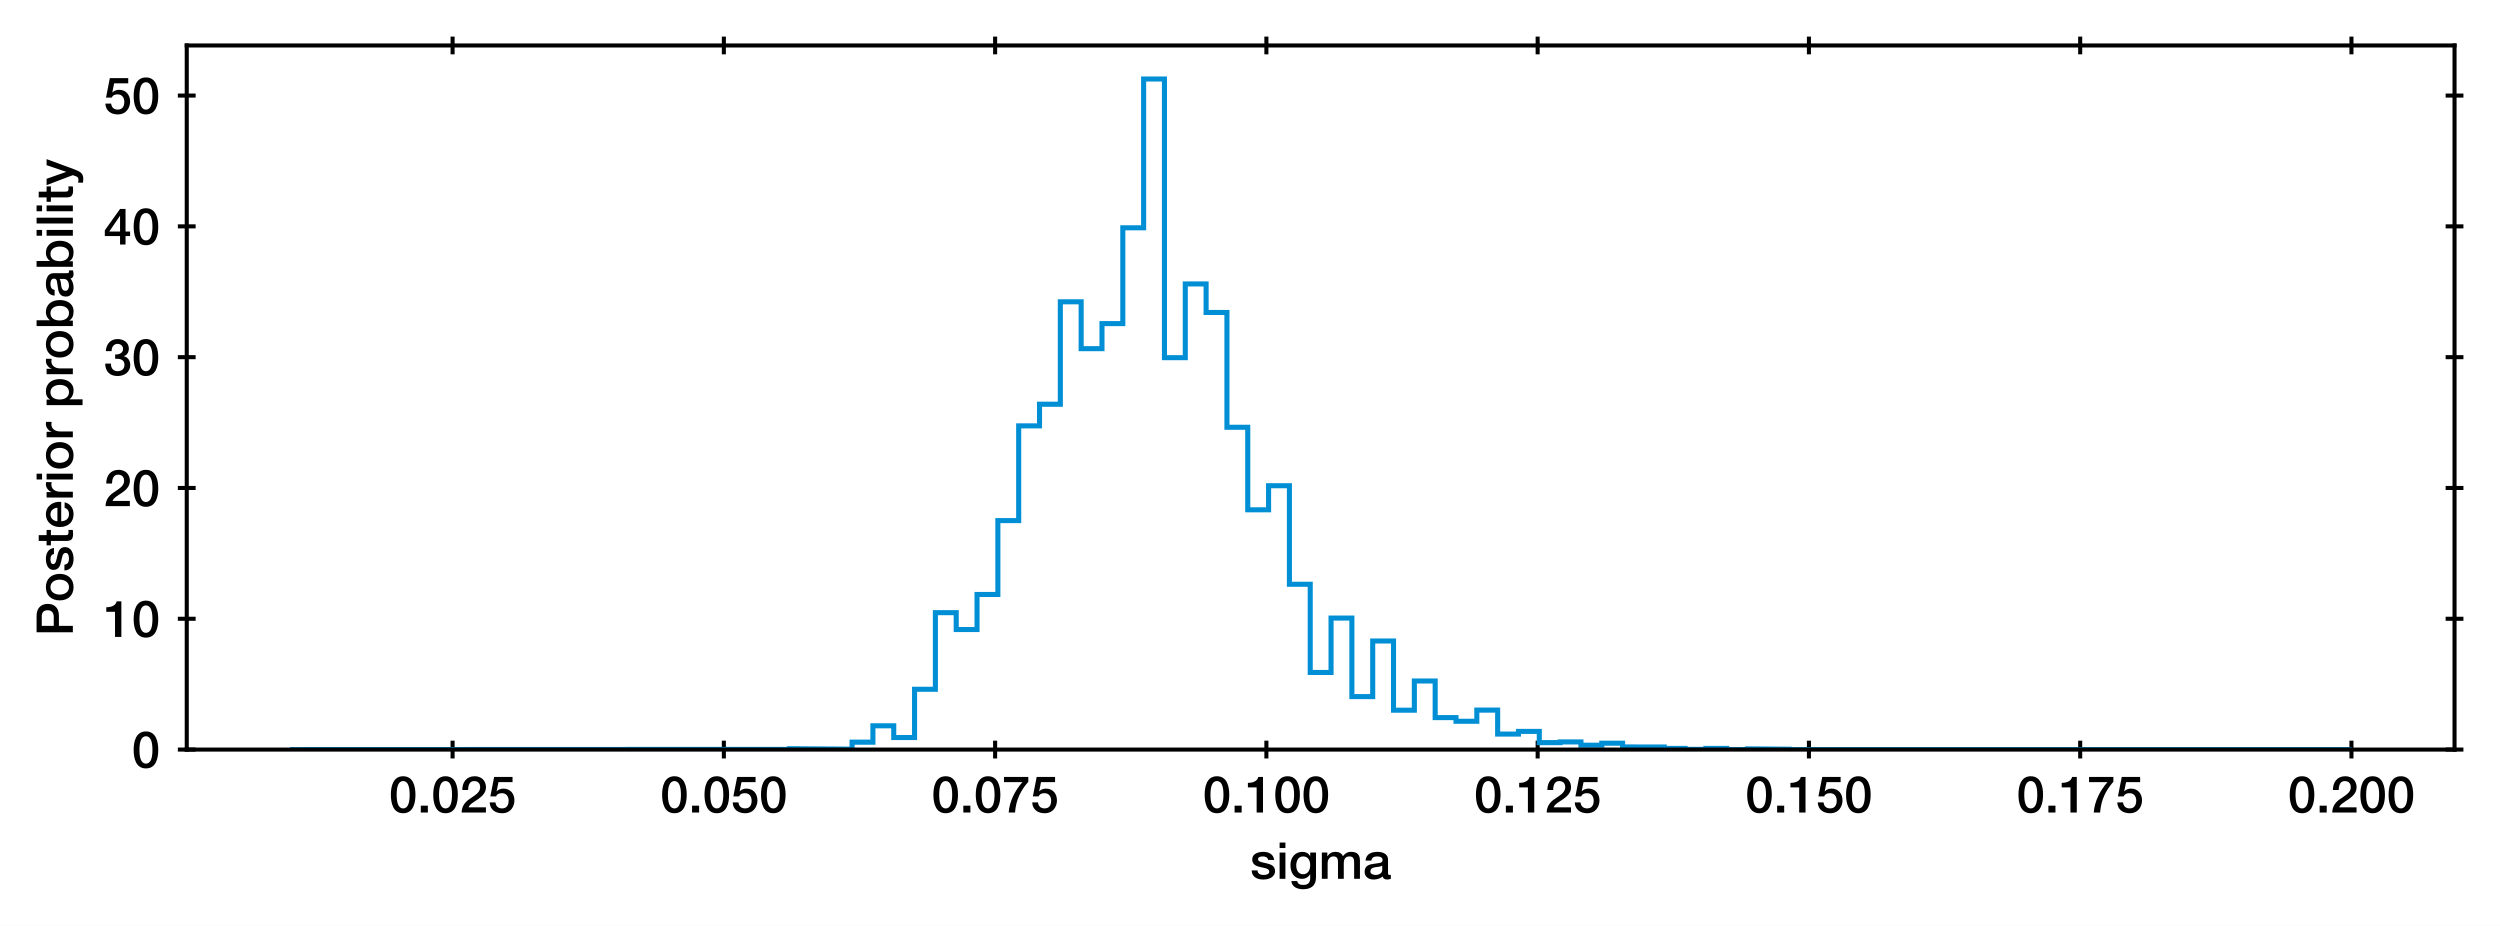
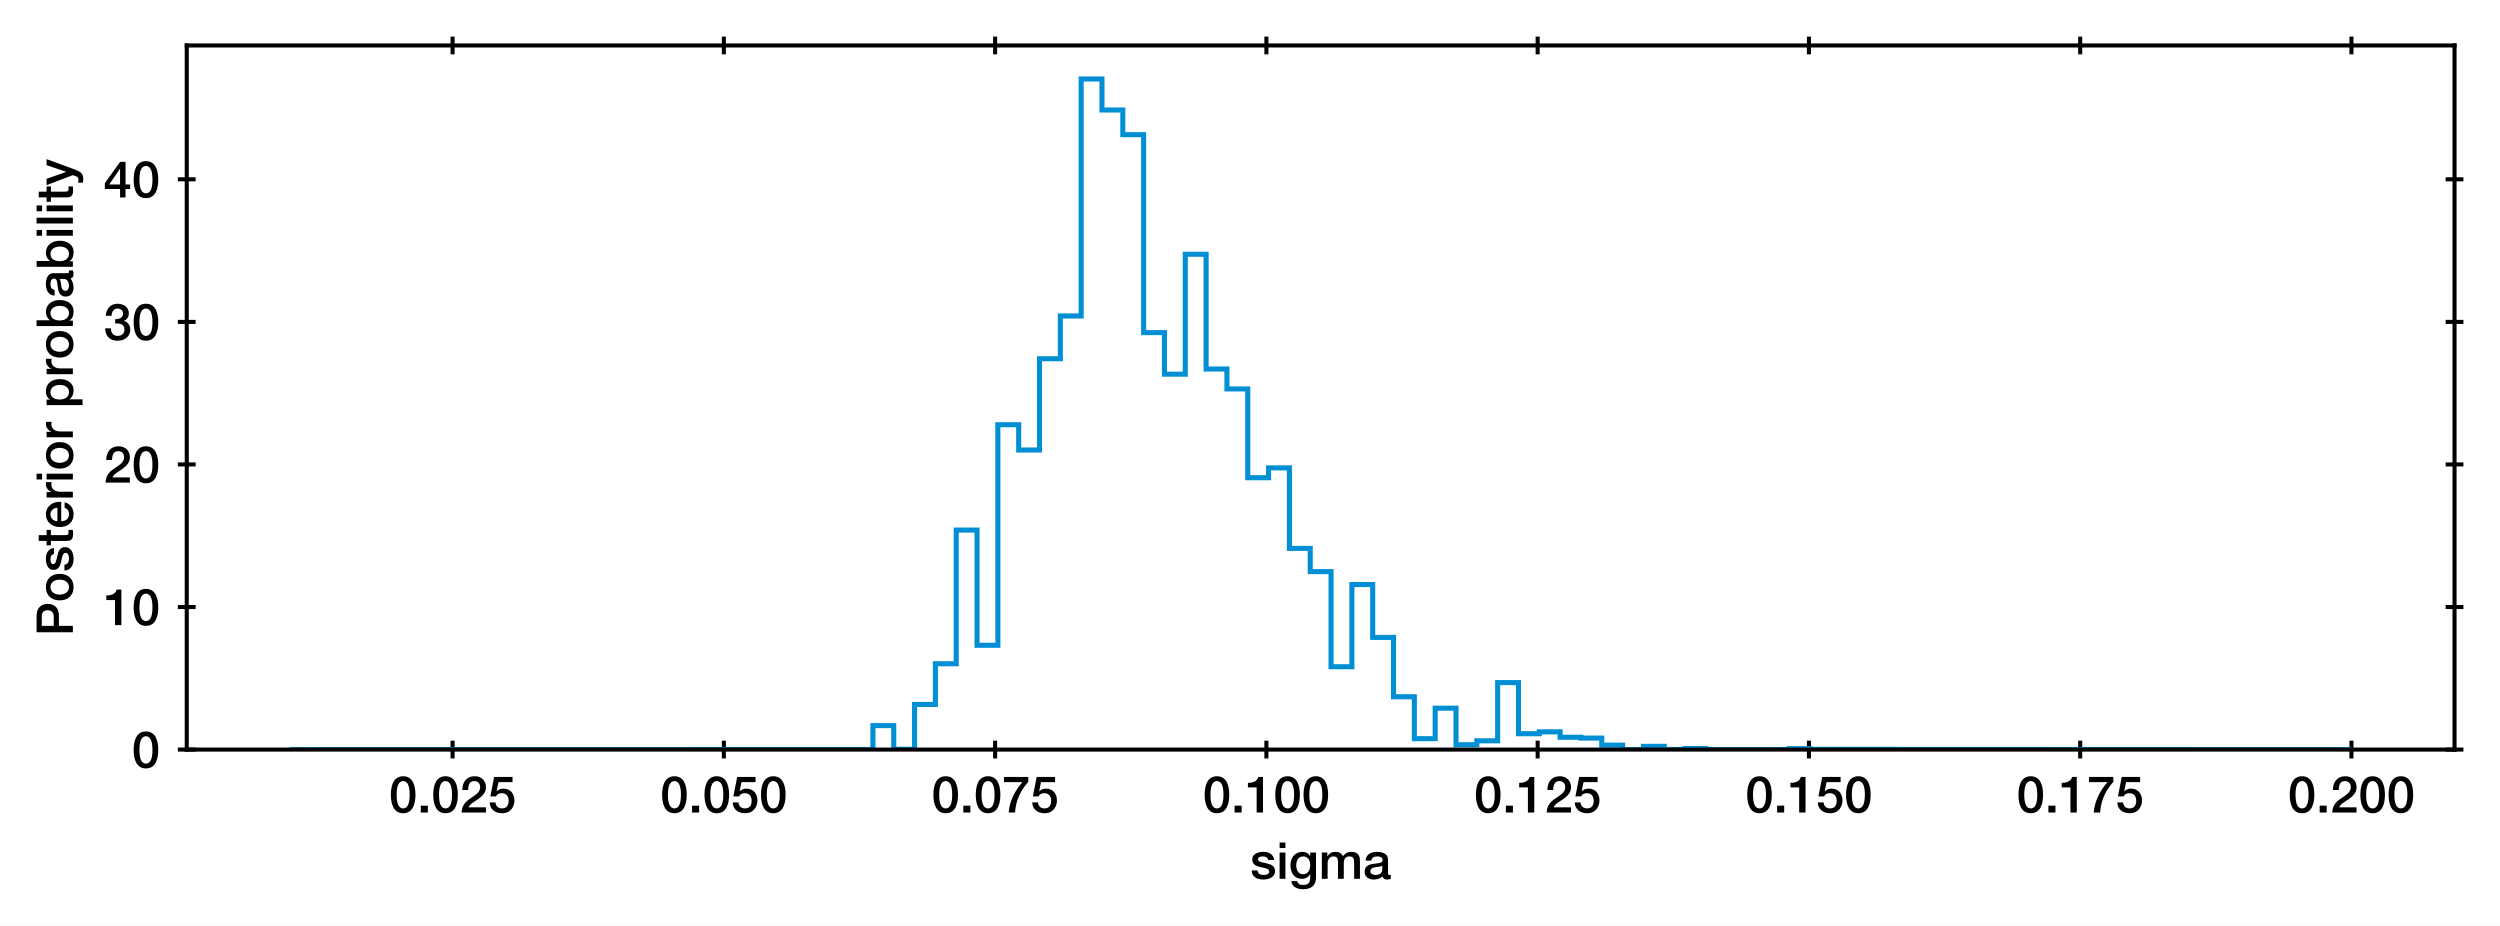
<svg xmlns="http://www.w3.org/2000/svg" xmlns:xlink="http://www.w3.org/1999/xlink" width="492.109pt" height="182.241pt" viewBox="0 0 492.109 182.241" version="1.1">
  <defs>
    <style type="text/css">*{stroke-linejoin: round; stroke-linecap: butt}</style>
  </defs>
  <g id="figure_1">
    <g id="patch_1">
      <path d="M 0 182.241  L 492.109 182.241  L 492.109 0  L 0 0  z " style="fill: #ffffff" />
    </g>
    <g id="axes_1">
      <g id="patch_2">
        <path d="M 36.759 147.55  L 483.159 147.55  L 483.159 8.95  L 36.759 8.95  z " style="fill: #ffffff" />
      </g>
      <g id="matplotlib.axis_1">
        <g id="xtick_1">
          <g id="line2d_1">
            <defs>
-               <path id="m3c7dd4fd30" d="M 0 1.75  L 0 -1.75  " style="stroke: #000000; stroke-width: 0.8" />
+               <path id="m04682a572b" d="M 0 1.75  L 0 -1.75  " style="stroke: #000000; stroke-width: 0.8" />
            </defs>
            <g>
-               <use xlink:href="#m3c7dd4fd30" x="89.089" y="147.55" style="stroke: #000000; stroke-width: 0.8" />
+               <use xlink:href="#m04682a572b" x="89.089" y="147.55" style="stroke: #000000; stroke-width: 0.8" />
            </g>
          </g>
          <g id="line2d_2">
            <g>
-               <use xlink:href="#m3c7dd4fd30" x="89.089" y="8.95" style="stroke: #000000; stroke-width: 0.8" />
+               <use xlink:href="#m04682a572b" x="89.089" y="8.95" style="stroke: #000000; stroke-width: 0.8" />
            </g>
          </g>
          <g id="text_1">
            <g transform="translate(76.57997 159.9406)scale(0.1 -0.1)">
              <defs>
                <path id="HelveticaNeue-Medium-30" d="M 1779 518  C 1139 518 960 1306 960 2240  C 960 3174 1139 3962 1779 3962  C 2419 3962 2598 3174 2598 2240  C 2598 1306 2419 518 1779 518  z M 1779 4570  C 493 4570 230 3258 230 2240  C 230 1222 493 -90 1779 -90  C 3066 -90 3328 1222 3328 2240  C 3328 3258 3066 4570 1779 4570  z " transform="scale(0.015625)" />
                <path id="HelveticaNeue-Medium-2e" d="M 442 0  L 1331 0  L 1331 864  L 442 864  L 442 0  z " transform="scale(0.015625)" />
                <path id="HelveticaNeue-Medium-32" d="M 3309 653  L 1126 653  C 1254 1050 1798 1325 2317 1683  C 2829 2042 3315 2483 3315 3194  C 3315 3770 2970 4570 1875 4570  C 877 4570 333 3834 333 2842  L 1062 2842  C 1082 3469 1254 3962 1830 3962  C 2458 3962 2592 3488 2586 3168  C 2573 2470 1818 2118 1235 1696  C 634 1293 256 736 250 0  L 3309 0  L 3309 653  z " transform="scale(0.015625)" />
                <path id="HelveticaNeue-Medium-35" d="M 307 2029  L 1037 2029  C 1152 2342 1453 2438 1760 2438  C 2349 2438 2611 1997 2611 1504  C 2611 960 2400 518 1779 518  C 1306 518 998 794 954 1274  L 224 1274  C 256 378 928 -90 1792 -90  C 2893 -90 3341 800 3341 1517  C 3341 2374 2829 3014 1939 3014  C 1638 3014 1312 2893 1114 2675  L 1101 2688  L 1331 3827  L 3104 3827  L 3104 4480  L 787 4480  L 307 2029  z " transform="scale(0.015625)" />
              </defs>
              <use xlink:href="#HelveticaNeue-Medium-30" />
              <use xlink:href="#HelveticaNeue-Medium-2e" x="55.6" />
              <use xlink:href="#HelveticaNeue-Medium-30" x="83.4" />
              <use xlink:href="#HelveticaNeue-Medium-32" x="139" />
              <use xlink:href="#HelveticaNeue-Medium-35" x="194.6" />
            </g>
          </g>
        </g>
        <g id="xtick_2">
          <g id="line2d_3">
            <g>
-               <use xlink:href="#m3c7dd4fd30" x="142.486" y="147.55" style="stroke: #000000; stroke-width: 0.8" />
+               <use xlink:href="#m04682a572b" x="142.486" y="147.55" style="stroke: #000000; stroke-width: 0.8" />
            </g>
          </g>
          <g id="line2d_4">
            <g>
-               <use xlink:href="#m3c7dd4fd30" x="142.486" y="8.95" style="stroke: #000000; stroke-width: 0.8" />
+               <use xlink:href="#m04682a572b" x="142.486" y="8.95" style="stroke: #000000; stroke-width: 0.8" />
            </g>
          </g>
          <g id="text_2">
            <g transform="translate(129.9771 159.9406)scale(0.1 -0.1)">
              <use xlink:href="#HelveticaNeue-Medium-30" />
              <use xlink:href="#HelveticaNeue-Medium-2e" x="55.6" />
              <use xlink:href="#HelveticaNeue-Medium-30" x="83.4" />
              <use xlink:href="#HelveticaNeue-Medium-35" x="139" />
              <use xlink:href="#HelveticaNeue-Medium-30" x="194.6" />
            </g>
          </g>
        </g>
        <g id="xtick_3">
          <g id="line2d_5">
            <g>
-               <use xlink:href="#m3c7dd4fd30" x="195.883" y="147.55" style="stroke: #000000; stroke-width: 0.8" />
+               <use xlink:href="#m04682a572b" x="195.883" y="147.55" style="stroke: #000000; stroke-width: 0.8" />
            </g>
          </g>
          <g id="line2d_6">
            <g>
-               <use xlink:href="#m3c7dd4fd30" x="195.883" y="8.95" style="stroke: #000000; stroke-width: 0.8" />
+               <use xlink:href="#m04682a572b" x="195.883" y="8.95" style="stroke: #000000; stroke-width: 0.8" />
            </g>
          </g>
          <g id="text_3">
            <g transform="translate(183.3742 159.9406)scale(0.1 -0.1)">
              <defs>
                <path id="HelveticaNeue-Medium-37" d="M 224 3827  L 2547 3827  C 1626 2790 915 1414 819 0  L 1619 0  C 1734 1619 2355 2816 3290 3872  L 3290 4480  L 224 4480  L 224 3827  z " transform="scale(0.015625)" />
              </defs>
              <use xlink:href="#HelveticaNeue-Medium-30" />
              <use xlink:href="#HelveticaNeue-Medium-2e" x="55.6" />
              <use xlink:href="#HelveticaNeue-Medium-30" x="83.4" />
              <use xlink:href="#HelveticaNeue-Medium-37" x="139" />
              <use xlink:href="#HelveticaNeue-Medium-35" x="194.6" />
            </g>
          </g>
        </g>
        <g id="xtick_4">
          <g id="line2d_7">
            <g>
-               <use xlink:href="#m3c7dd4fd30" x="249.28" y="147.55" style="stroke: #000000; stroke-width: 0.8" />
+               <use xlink:href="#m04682a572b" x="249.28" y="147.55" style="stroke: #000000; stroke-width: 0.8" />
            </g>
          </g>
          <g id="line2d_8">
            <g>
-               <use xlink:href="#m3c7dd4fd30" x="249.28" y="8.95" style="stroke: #000000; stroke-width: 0.8" />
+               <use xlink:href="#m04682a572b" x="249.28" y="8.95" style="stroke: #000000; stroke-width: 0.8" />
            </g>
          </g>
          <g id="text_4">
            <g transform="translate(236.7714 159.9406)scale(0.1 -0.1)">
              <defs>
                <path id="HelveticaNeue-Medium-31" d="M 339 3162  L 1440 3162  L 1440 0  L 2240 0  L 2240 4480  L 1645 4480  C 1536 3942 954 3731 339 3738  L 339 3162  z " transform="scale(0.015625)" />
              </defs>
              <use xlink:href="#HelveticaNeue-Medium-30" />
              <use xlink:href="#HelveticaNeue-Medium-2e" x="55.6" />
              <use xlink:href="#HelveticaNeue-Medium-31" x="83.4" />
              <use xlink:href="#HelveticaNeue-Medium-30" x="139" />
              <use xlink:href="#HelveticaNeue-Medium-30" x="194.6" />
            </g>
          </g>
        </g>
        <g id="xtick_5">
          <g id="line2d_9">
            <g>
-               <use xlink:href="#m3c7dd4fd30" x="302.677" y="147.55" style="stroke: #000000; stroke-width: 0.8" />
+               <use xlink:href="#m04682a572b" x="302.677" y="147.55" style="stroke: #000000; stroke-width: 0.8" />
            </g>
          </g>
          <g id="line2d_10">
            <g>
-               <use xlink:href="#m3c7dd4fd30" x="302.677" y="8.95" style="stroke: #000000; stroke-width: 0.8" />
+               <use xlink:href="#m04682a572b" x="302.677" y="8.95" style="stroke: #000000; stroke-width: 0.8" />
            </g>
          </g>
          <g id="text_5">
            <g transform="translate(290.1685 159.9406)scale(0.1 -0.1)">
              <use xlink:href="#HelveticaNeue-Medium-30" />
              <use xlink:href="#HelveticaNeue-Medium-2e" x="55.6" />
              <use xlink:href="#HelveticaNeue-Medium-31" x="83.4" />
              <use xlink:href="#HelveticaNeue-Medium-32" x="139" />
              <use xlink:href="#HelveticaNeue-Medium-35" x="194.6" />
            </g>
          </g>
        </g>
        <g id="xtick_6">
          <g id="line2d_11">
            <g>
-               <use xlink:href="#m3c7dd4fd30" x="356.074" y="147.55" style="stroke: #000000; stroke-width: 0.8" />
+               <use xlink:href="#m04682a572b" x="356.074" y="147.55" style="stroke: #000000; stroke-width: 0.8" />
            </g>
          </g>
          <g id="line2d_12">
            <g>
-               <use xlink:href="#m3c7dd4fd30" x="356.074" y="8.95" style="stroke: #000000; stroke-width: 0.8" />
+               <use xlink:href="#m04682a572b" x="356.074" y="8.95" style="stroke: #000000; stroke-width: 0.8" />
            </g>
          </g>
          <g id="text_6">
            <g transform="translate(343.5656 159.9406)scale(0.1 -0.1)">
              <use xlink:href="#HelveticaNeue-Medium-30" />
              <use xlink:href="#HelveticaNeue-Medium-2e" x="55.6" />
              <use xlink:href="#HelveticaNeue-Medium-31" x="83.4" />
              <use xlink:href="#HelveticaNeue-Medium-35" x="139" />
              <use xlink:href="#HelveticaNeue-Medium-30" x="194.6" />
            </g>
          </g>
        </g>
        <g id="xtick_7">
          <g id="line2d_13">
            <g>
-               <use xlink:href="#m3c7dd4fd30" x="409.471" y="147.55" style="stroke: #000000; stroke-width: 0.8" />
+               <use xlink:href="#m04682a572b" x="409.471" y="147.55" style="stroke: #000000; stroke-width: 0.8" />
            </g>
          </g>
          <g id="line2d_14">
            <g>
-               <use xlink:href="#m3c7dd4fd30" x="409.471" y="8.95" style="stroke: #000000; stroke-width: 0.8" />
+               <use xlink:href="#m04682a572b" x="409.471" y="8.95" style="stroke: #000000; stroke-width: 0.8" />
            </g>
          </g>
          <g id="text_7">
            <g transform="translate(396.9627 159.9406)scale(0.1 -0.1)">
              <use xlink:href="#HelveticaNeue-Medium-30" />
              <use xlink:href="#HelveticaNeue-Medium-2e" x="55.6" />
              <use xlink:href="#HelveticaNeue-Medium-31" x="83.4" />
              <use xlink:href="#HelveticaNeue-Medium-37" x="139" />
              <use xlink:href="#HelveticaNeue-Medium-35" x="194.6" />
            </g>
          </g>
        </g>
        <g id="xtick_8">
          <g id="line2d_15">
            <g>
-               <use xlink:href="#m3c7dd4fd30" x="462.868" y="147.55" style="stroke: #000000; stroke-width: 0.8" />
+               <use xlink:href="#m04682a572b" x="462.868" y="147.55" style="stroke: #000000; stroke-width: 0.8" />
            </g>
          </g>
          <g id="line2d_16">
            <g>
-               <use xlink:href="#m3c7dd4fd30" x="462.868" y="8.95" style="stroke: #000000; stroke-width: 0.8" />
+               <use xlink:href="#m04682a572b" x="462.868" y="8.95" style="stroke: #000000; stroke-width: 0.8" />
            </g>
          </g>
          <g id="text_8">
            <g transform="translate(450.3599 159.9406)scale(0.1 -0.1)">
              <use xlink:href="#HelveticaNeue-Medium-30" />
              <use xlink:href="#HelveticaNeue-Medium-2e" x="55.6" />
              <use xlink:href="#HelveticaNeue-Medium-32" x="83.4" />
              <use xlink:href="#HelveticaNeue-Medium-30" x="139" />
              <use xlink:href="#HelveticaNeue-Medium-30" x="194.6" />
            </g>
          </g>
        </g>
        <g id="text_9">
          <g transform="translate(246.0648 172.9906)scale(0.1 -0.1)">
            <defs>
              <path id="HelveticaNeue-Medium-73" d="M 205 1062  C 218 282 838 -90 1670 -90  C 2355 -90 3149 198 3149 986  C 3149 1638 2611 1830 2080 1952  C 1542 2074 1005 2125 1005 2483  C 1005 2771 1395 2822 1606 2822  C 1926 2822 2214 2726 2278 2381  L 3040 2381  C 2950 3117 2336 3398 1658 3398  C 1056 3398 275 3174 275 2451  C 275 1779 800 1587 1338 1472  C 1869 1350 2400 1306 2419 922  C 2438 544 1958 486 1683 486  C 1293 486 973 640 934 1062  L 205 1062  z " transform="scale(0.015625)" />
              <path id="HelveticaNeue-Medium-69" d="M 403 0  L 1133 0  L 1133 3309  L 403 3309  L 403 0  z M 403 3878  L 1133 3878  L 1133 4570  L 403 4570  L 403 3878  z " transform="scale(0.015625)" />
              <path id="HelveticaNeue-Medium-67" d="M 1824 576  C 1216 576 954 1126 954 1670  C 954 2221 1178 2822 1824 2822  C 2458 2822 2714 2298 2714 1728  C 2714 1165 2470 576 1824 576  z M 3443 3309  L 2714 3309  L 2714 2854  L 2701 2854  C 2515 3226 2138 3398 1722 3398  C 781 3398 224 2630 224 1741  C 224 794 659 0 1709 0  C 2118 0 2496 218 2701 582  L 2714 582  L 2714 77  C 2714 -467 2451 -768 1862 -768  C 1491 -768 1158 -698 1069 -282  L 339 -282  C 403 -1056 1152 -1312 1818 -1312  C 2861 -1312 3443 -819 3443 173  L 3443 3309  z " transform="scale(0.015625)" />
              <path id="HelveticaNeue-Medium-6d" d="M 384 0  L 1114 0  L 1114 1965  C 1114 2515 1459 2822 1837 2822  C 2278 2822 2419 2579 2419 2125  L 2419 0  L 3149 0  L 3149 1939  C 3149 2496 3360 2822 3853 2822  C 4422 2822 4454 2458 4454 1933  L 4454 0  L 5184 0  L 5184 2285  C 5184 3091 4774 3398 4077 3398  C 3597 3398 3283 3187 3040 2848  C 2893 3226 2515 3398 2112 3398  C 1587 3398 1312 3174 1094 2848  L 1075 2848  L 1075 3309  L 384 3309  L 384 0  z " transform="scale(0.015625)" />
              <path id="HelveticaNeue-Medium-61" d="M 2426 1114  C 2426 653 1926 486 1606 486  C 1350 486 934 582 934 909  C 934 1293 1216 1408 1530 1459  C 1850 1517 2202 1510 2426 1658  L 2426 1114  z M 3155 2438  C 3155 3136 2477 3398 1830 3398  C 1101 3398 378 3149 326 2298  L 1056 2298  C 1088 2656 1376 2822 1786 2822  C 2080 2822 2470 2752 2470 2374  C 2470 1946 2003 2003 1478 1907  C 864 1837 205 1702 205 877  C 205 230 742 -90 1338 -90  C 1728 -90 2195 32 2483 314  C 2541 13 2752 -90 3046 -90  C 3168 -90 3398 -45 3507 -6  L 3507 499  C 3430 486 3373 486 3328 486  C 3194 486 3155 557 3155 736  L 3155 2438  z " transform="scale(0.015625)" />
            </defs>
            <use xlink:href="#HelveticaNeue-Medium-73" />
            <use xlink:href="#HelveticaNeue-Medium-69" x="51.9" />
            <use xlink:href="#HelveticaNeue-Medium-67" x="76" />
            <use xlink:href="#HelveticaNeue-Medium-6d" x="135.3" />
            <use xlink:href="#HelveticaNeue-Medium-61" x="222.3" />
          </g>
        </g>
      </g>
      <g id="matplotlib.axis_2">
        <g id="ytick_1">
          <g id="line2d_17">
            <defs>
-               <path id="m267f9bf9d5" d="M 1.75 0  L -1.75 -0  " style="stroke: #000000; stroke-width: 0.8" />
+               <path id="m9159563d95" d="M 1.75 0  L -1.75 -0  " style="stroke: #000000; stroke-width: 0.8" />
            </defs>
            <g>
-               <use xlink:href="#m267f9bf9d5" x="36.759" y="147.55" style="stroke: #000000; stroke-width: 0.8" />
+               <use xlink:href="#m9159563d95" x="36.759" y="147.55" style="stroke: #000000; stroke-width: 0.8" />
            </g>
          </g>
          <g id="line2d_18">
            <g>
-               <use xlink:href="#m267f9bf9d5" x="483.159" y="147.55" style="stroke: #000000; stroke-width: 0.8" />
+               <use xlink:href="#m9159563d95" x="483.159" y="147.55" style="stroke: #000000; stroke-width: 0.8" />
            </g>
          </g>
          <g id="text_10">
            <g transform="translate(25.95 151.1203)scale(0.1 -0.1)">
              <use xlink:href="#HelveticaNeue-Medium-30" />
            </g>
          </g>
        </g>
        <g id="ytick_2">
          <g id="line2d_19">
            <g>
-               <use xlink:href="#m267f9bf9d5" x="36.759" y="121.803" style="stroke: #000000; stroke-width: 0.8" />
+               <use xlink:href="#m9159563d95" x="36.759" y="119.486" style="stroke: #000000; stroke-width: 0.8" />
            </g>
          </g>
          <g id="line2d_20">
            <g>
-               <use xlink:href="#m267f9bf9d5" x="483.159" y="121.803" style="stroke: #000000; stroke-width: 0.8" />
+               <use xlink:href="#m9159563d95" x="483.159" y="119.486" style="stroke: #000000; stroke-width: 0.8" />
            </g>
          </g>
          <g id="text_11">
-             <g transform="translate(20.39062 125.373)scale(0.1 -0.1)">
+             <g transform="translate(20.39062 123.0562)scale(0.1 -0.1)">
              <use xlink:href="#HelveticaNeue-Medium-31" />
              <use xlink:href="#HelveticaNeue-Medium-30" x="55.6" />
            </g>
          </g>
        </g>
        <g id="ytick_3">
          <g id="line2d_21">
            <g>
-               <use xlink:href="#m267f9bf9d5" x="36.759" y="96.055" style="stroke: #000000; stroke-width: 0.8" />
+               <use xlink:href="#m9159563d95" x="36.759" y="91.422" style="stroke: #000000; stroke-width: 0.8" />
            </g>
          </g>
          <g id="line2d_22">
            <g>
-               <use xlink:href="#m267f9bf9d5" x="483.159" y="96.055" style="stroke: #000000; stroke-width: 0.8" />
+               <use xlink:href="#m9159563d95" x="483.159" y="91.422" style="stroke: #000000; stroke-width: 0.8" />
            </g>
          </g>
          <g id="text_12">
-             <g transform="translate(20.39062 99.62562)scale(0.1 -0.1)">
+             <g transform="translate(20.39062 94.99211)scale(0.1 -0.1)">
              <use xlink:href="#HelveticaNeue-Medium-32" />
              <use xlink:href="#HelveticaNeue-Medium-30" x="55.6" />
            </g>
          </g>
        </g>
        <g id="ytick_4">
          <g id="line2d_23">
            <g>
-               <use xlink:href="#m267f9bf9d5" x="36.759" y="70.308" style="stroke: #000000; stroke-width: 0.8" />
+               <use xlink:href="#m9159563d95" x="36.759" y="63.358" style="stroke: #000000; stroke-width: 0.8" />
            </g>
          </g>
          <g id="line2d_24">
            <g>
-               <use xlink:href="#m267f9bf9d5" x="483.159" y="70.308" style="stroke: #000000; stroke-width: 0.8" />
+               <use xlink:href="#m9159563d95" x="483.159" y="63.358" style="stroke: #000000; stroke-width: 0.8" />
            </g>
          </g>
          <g id="text_13">
-             <g transform="translate(20.39062 73.87827)scale(0.1 -0.1)">
+             <g transform="translate(20.39062 66.92801)scale(0.1 -0.1)">
              <defs>
                <path id="HelveticaNeue-Medium-33" d="M 1459 2080  C 2035 2106 2630 2016 2630 1318  C 2630 806 2259 518 1773 518  C 1203 518 909 928 928 1472  L 198 1472  C 218 538 736 -90 1773 -90  C 2630 -90 3360 435 3360 1280  C 3360 1856 3053 2298 2547 2400  L 2547 2413  C 2976 2566 3181 2925 3181 3373  C 3181 4166 2464 4570 1766 4570  C 864 4570 320 3917 282 3046  L 1011 3046  C 998 3507 1248 3962 1754 3962  C 2157 3962 2451 3706 2451 3328  C 2451 2778 1946 2605 1459 2624  L 1459 2080  z " transform="scale(0.015625)" />
              </defs>
              <use xlink:href="#HelveticaNeue-Medium-33" />
              <use xlink:href="#HelveticaNeue-Medium-30" x="55.6" />
            </g>
          </g>
        </g>
        <g id="ytick_5">
          <g id="line2d_25">
            <g>
-               <use xlink:href="#m267f9bf9d5" x="36.759" y="44.561" style="stroke: #000000; stroke-width: 0.8" />
+               <use xlink:href="#m9159563d95" x="36.759" y="35.294" style="stroke: #000000; stroke-width: 0.8" />
            </g>
          </g>
          <g id="line2d_26">
            <g>
-               <use xlink:href="#m267f9bf9d5" x="483.159" y="44.561" style="stroke: #000000; stroke-width: 0.8" />
+               <use xlink:href="#m9159563d95" x="483.159" y="35.294" style="stroke: #000000; stroke-width: 0.8" />
            </g>
          </g>
          <g id="text_14">
-             <g transform="translate(20.39062 48.13093)scale(0.1 -0.1)">
+             <g transform="translate(20.39062 38.86391)scale(0.1 -0.1)">
              <defs>
                <path id="HelveticaNeue-Medium-34" d="M 3341 1638  L 2765 1638  L 2765 4480  L 2074 4480  L 154 1786  L 154 1062  L 2074 1062  L 2074 0  L 2765 0  L 2765 1062  L 3341 1062  L 3341 1638  z M 2061 3610  L 2074 3610  L 2074 1638  L 717 1638  L 2061 3610  z " transform="scale(0.015625)" />
              </defs>
              <use xlink:href="#HelveticaNeue-Medium-34" />
              <use xlink:href="#HelveticaNeue-Medium-30" x="55.6" />
            </g>
          </g>
        </g>
-         <g id="ytick_6">
-           <g id="line2d_27">
-             <g>
-               <use xlink:href="#m267f9bf9d5" x="36.759" y="18.813" style="stroke: #000000; stroke-width: 0.8" />
-             </g>
-           </g>
-           <g id="line2d_28">
-             <g>
-               <use xlink:href="#m267f9bf9d5" x="483.159" y="18.813" style="stroke: #000000; stroke-width: 0.8" />
-             </g>
-           </g>
-           <g id="text_15">
-             <g transform="translate(20.39062 22.38358)scale(0.1 -0.1)">
-               <use xlink:href="#HelveticaNeue-Medium-35" />
-               <use xlink:href="#HelveticaNeue-Medium-30" x="55.6" />
-             </g>
-           </g>
-         </g>
-         <g id="text_16">
+         <g id="text_15">
          <g transform="translate(14.34062 125.2125)rotate(-90)scale(0.1 -0.1)">
            <defs>
              <path id="HelveticaNeue-Medium-50" d="M 1286 3917  L 2470 3917  C 2893 3917 3258 3763 3258 3162  C 3258 2586 2816 2406 2458 2406  L 1286 2406  L 1286 3917  z M 486 0  L 1286 0  L 1286 1754  L 2502 1754  C 3808 1747 4058 2592 4058 3155  C 4058 3725 3808 4570 2502 4570  L 486 4570  L 486 0  z " transform="scale(0.015625)" />
              <path id="HelveticaNeue-Medium-6f" d="M 1901 486  C 1248 486 960 1082 960 1658  C 960 2227 1248 2822 1901 2822  C 2554 2822 2842 2227 2842 1658  C 2842 1082 2554 486 1901 486  z M 1901 -90  C 2963 -90 3571 640 3571 1658  C 3571 2669 2963 3398 1901 3398  C 838 3398 230 2669 230 1658  C 230 640 838 -90 1901 -90  z " transform="scale(0.015625)" />
              <path id="HelveticaNeue-Medium-74" d="M 51 2765  L 602 2765  L 602 813  C 614 262 755 -32 1517 -32  C 1677 -32 1830 -6 1990 6  L 1990 570  C 1888 544 1786 544 1683 544  C 1357 544 1331 698 1331 998  L 1331 2765  L 1990 2765  L 1990 3309  L 1331 3309  L 1331 4301  L 602 4301  L 602 3309  L 51 3309  L 51 2765  z " transform="scale(0.015625)" />
              <path id="HelveticaNeue-Medium-65" d="M 3386 1466  C 3507 2458 2867 3398 1824 3398  C 838 3398 224 2592 224 1651  C 224 634 806 -90 1843 -90  C 2566 -90 3181 314 3341 1037  L 2650 1037  C 2522 672 2266 486 1843 486  C 1235 486 954 947 954 1466  L 3386 1466  z M 954 1946  C 973 2438 1318 2822 1824 2822  C 2317 2822 2630 2406 2656 1946  L 954 1946  z " transform="scale(0.015625)" />
              <path id="HelveticaNeue-Medium-72" d="M 384 0  L 1114 0  L 1114 1574  C 1114 2304 1510 2707 2010 2707  C 2112 2707 2221 2688 2323 2675  L 2323 3379  C 2259 3386 2214 3398 2048 3398  C 1600 3398 1165 3021 1082 2669  L 1069 2669  L 1069 3309  L 384 3309  L 384 0  z " transform="scale(0.015625)" />
              <path id="HelveticaNeue-Medium-20" transform="scale(0.015625)" />
              <path id="HelveticaNeue-Medium-70" d="M 2950 1651  C 2950 1075 2701 486 2035 486  C 1446 486 1107 986 1107 1651  C 1107 2355 1421 2822 2035 2822  C 2637 2822 2950 2253 2950 1651  z M 403 -1222  L 1133 -1222  L 1133 429  L 1146 429  C 1376 64 1830 -90 2253 -90  C 3232 -90 3680 749 3680 1638  C 3680 2605 3174 3398 2131 3398  C 1709 3398 1312 3238 1107 2861  L 1094 2861  L 1094 3309  L 403 3309  L 403 -1222  z " transform="scale(0.015625)" />
              <path id="HelveticaNeue-Medium-62" d="M 2950 1651  C 2950 1075 2701 486 2035 486  C 1446 486 1107 986 1107 1651  C 1107 2355 1421 2822 2035 2822  C 2637 2822 2950 2253 2950 1651  z M 403 0  L 1094 0  L 1094 454  L 1107 454  C 1325 19 1805 -90 2253 -90  C 3232 -90 3680 749 3680 1638  C 3680 2605 3174 3398 2131 3398  C 1760 3398 1344 3200 1146 2880  L 1133 2880  L 1133 4570  L 403 4570  L 403 0  z " transform="scale(0.015625)" />
              <path id="HelveticaNeue-Medium-6c" d="M 403 0  L 1133 0  L 1133 4570  L 403 4570  L 403 0  z " transform="scale(0.015625)" />
              <path id="HelveticaNeue-Medium-79" d="M 1274 13  L 1190 -243  C 1101 -525 1018 -704 678 -704  C 563 -704 448 -678 333 -659  L 333 -1274  C 499 -1299 666 -1312 838 -1312  C 1600 -1312 1773 -774 2010 -179  L 3296 3309  L 2534 3309  L 1696 838  L 1683 838  L 819 3309  L 19 3309  L 1274 13  z " transform="scale(0.015625)" />
            </defs>
            <use xlink:href="#HelveticaNeue-Medium-50" />
            <use xlink:href="#HelveticaNeue-Medium-6f" x="66.7" />
            <use xlink:href="#HelveticaNeue-Medium-73" x="126" />
            <use xlink:href="#HelveticaNeue-Medium-74" x="177.9" />
            <use xlink:href="#HelveticaNeue-Medium-65" x="211.2" />
            <use xlink:href="#HelveticaNeue-Medium-72" x="266.8" />
            <use xlink:href="#HelveticaNeue-Medium-69" x="302" />
            <use xlink:href="#HelveticaNeue-Medium-6f" x="326.1" />
            <use xlink:href="#HelveticaNeue-Medium-72" x="385.4" />
            <use xlink:href="#HelveticaNeue-Medium-20" x="420.6" />
            <use xlink:href="#HelveticaNeue-Medium-70" x="448.4" />
            <use xlink:href="#HelveticaNeue-Medium-72" x="509.5" />
            <use xlink:href="#HelveticaNeue-Medium-6f" x="544.7" />
            <use xlink:href="#HelveticaNeue-Medium-62" x="604" />
            <use xlink:href="#HelveticaNeue-Medium-61" x="665.1" />
            <use xlink:href="#HelveticaNeue-Medium-62" x="720.7" />
            <use xlink:href="#HelveticaNeue-Medium-69" x="781.8" />
            <use xlink:href="#HelveticaNeue-Medium-6c" x="805.9" />
            <use xlink:href="#HelveticaNeue-Medium-69" x="830" />
            <use xlink:href="#HelveticaNeue-Medium-74" x="854.1" />
            <use xlink:href="#HelveticaNeue-Medium-79" x="887.4" />
          </g>
        </g>
      </g>
      <g id="patch_3">
-         <path d="M 57.05 147.55  L 155.43 147.509  L 155.43 147.377  L 167.728 147.469  L 167.728 146.092  L 171.827 146.092  L 171.827 142.872  L 175.926 142.872  L 175.926 145.174  L 180.025 145.174  L 180.025 135.68  L 184.125 135.68  L 184.125 120.596  L 188.224 120.596  L 188.224 123.922  L 192.323 123.922  L 192.323 117.012  L 196.422 117.012  L 196.422 102.478  L 200.521 102.478  L 200.521 83.824  L 204.621 83.824  L 204.621 79.571  L 208.72 79.571  L 208.72 59.411  L 212.819 59.411  L 212.819 68.636  L 216.918 68.636  L 216.918 63.703  L 221.017 63.703  L 221.017 44.836  L 225.116 44.836  L 225.116 15.55  L 229.216 15.55  L 229.216 70.407  L 233.315 70.407  L 233.315 55.887  L 237.414 55.887  L 237.414 61.502  L 241.513 61.502  L 241.513 84.105  L 245.612 84.105  L 245.612 100.356  L 249.711 100.356  L 249.711 95.618  L 253.811 95.618  L 253.811 115.004  L 257.91 115.004  L 257.91 132.374  L 262.009 132.374  L 262.009 121.667  L 266.108 121.667  L 266.108 137.125  L 270.207 137.125  L 270.207 126.175  L 274.306 126.175  L 274.306 139.796  L 278.406 139.796  L 278.406 134.053  L 282.505 134.053  L 282.505 141.256  L 286.604 141.256  L 286.604 141.972  L 290.703 141.972  L 290.703 139.778  L 294.802 139.778  L 294.802 144.501  L 298.902 144.501  L 298.902 143.971  L 303.001 143.971  L 303.001 146.182  L 307.1 146.182  L 307.1 146.043  L 311.199 146.043  L 311.199 146.688  L 315.298 146.688  L 315.298 146.29  L 319.397 146.29  L 319.397 147.034  L 327.596 147.043  L 327.596 147.324  L 331.695 147.324  L 331.695 147.504  L 335.794 147.504  L 335.794 147.323  L 339.893 147.323  L 339.893 147.543  L 343.992 147.543  L 343.992 147.408  L 352.191 147.476  L 352.191 147.549  L 462.868 147.55  L 462.868 147.55  " clip-path="url(#pd83d05f6cf)" style="fill: none; stroke: #008fd5; stroke-linejoin: miter" />
+         <path d="M 57.05 147.55  L 171.827 147.529  L 171.827 142.833  L 175.926 142.833  L 175.926 147.487  L 180.025 147.487  L 180.025 138.673  L 184.125 138.673  L 184.125 130.655  L 188.224 130.655  L 188.224 104.337  L 192.323 104.337  L 192.323 127.016  L 196.422 127.016  L 196.422 83.601  L 200.521 83.601  L 200.521 88.583  L 204.621 88.583  L 204.621 70.619  L 208.72 70.619  L 208.72 62.195  L 212.819 62.195  L 212.819 15.55  L 216.918 15.55  L 216.918 21.652  L 221.017 21.652  L 221.017 26.505  L 225.116 26.505  L 225.116 65.475  L 229.216 65.475  L 229.216 73.661  L 233.315 73.661  L 233.315 50.056  L 237.414 50.056  L 237.414 72.636  L 241.513 72.636  L 241.513 76.558  L 245.612 76.558  L 245.612 94.033  L 249.711 94.033  L 249.711 92.094  L 253.811 92.094  L 253.811 107.945  L 257.91 107.945  L 257.91 112.513  L 262.009 112.513  L 262.009 131.246  L 266.108 131.246  L 266.108 115.067  L 270.207 115.067  L 270.207 125.473  L 274.306 125.473  L 274.306 137.154  L 278.406 137.154  L 278.406 145.401  L 282.505 145.401  L 282.505 139.402  L 286.604 139.402  L 286.604 146.599  L 290.703 146.599  L 290.703 145.818  L 294.802 145.818  L 294.802 134.367  L 298.902 134.367  L 298.902 144.425  L 303.001 144.425  L 303.001 144.057  L 307.1 144.057  L 307.1 145.123  L 311.199 145.123  L 311.199 145.288  L 315.298 145.288  L 315.298 146.679  L 319.397 146.679  L 319.397 147.55  L 323.497 147.55  L 323.497 146.91  L 327.596 146.91  L 327.596 147.527  L 331.695 147.527  L 331.695 147.343  L 335.794 147.343  L 335.794 147.547  L 352.191 147.546  L 352.191 147.353  L 356.29 147.353  L 356.29 147.501  L 462.868 147.55  L 462.868 147.55  " clip-path="url(#pdbce2427ff)" style="fill: none; stroke: #008fd5; stroke-linejoin: miter" />
      </g>
      <g id="patch_4">
        <path d="M 36.759 147.55  L 36.759 8.95  " style="fill: none; stroke: #000000; stroke-width: 0.8; stroke-linejoin: miter; stroke-linecap: square" />
      </g>
      <g id="patch_5">
        <path d="M 483.159 147.55  L 483.159 8.95  " style="fill: none; stroke: #000000; stroke-width: 0.8; stroke-linejoin: miter; stroke-linecap: square" />
      </g>
      <g id="patch_6">
        <path d="M 36.759 147.55  L 483.159 147.55  " style="fill: none; stroke: #000000; stroke-width: 0.8; stroke-linejoin: miter; stroke-linecap: square" />
      </g>
      <g id="patch_7">
        <path d="M 36.759 8.95  L 483.159 8.95  " style="fill: none; stroke: #000000; stroke-width: 0.8; stroke-linejoin: miter; stroke-linecap: square" />
      </g>
    </g>
  </g>
  <defs>
-     <clipPath id="pd83d05f6cf">
+     <clipPath id="pdbce2427ff">
      <rect x="36.759" y="8.95" width="446.4" height="138.6" />
    </clipPath>
  </defs>
</svg>
